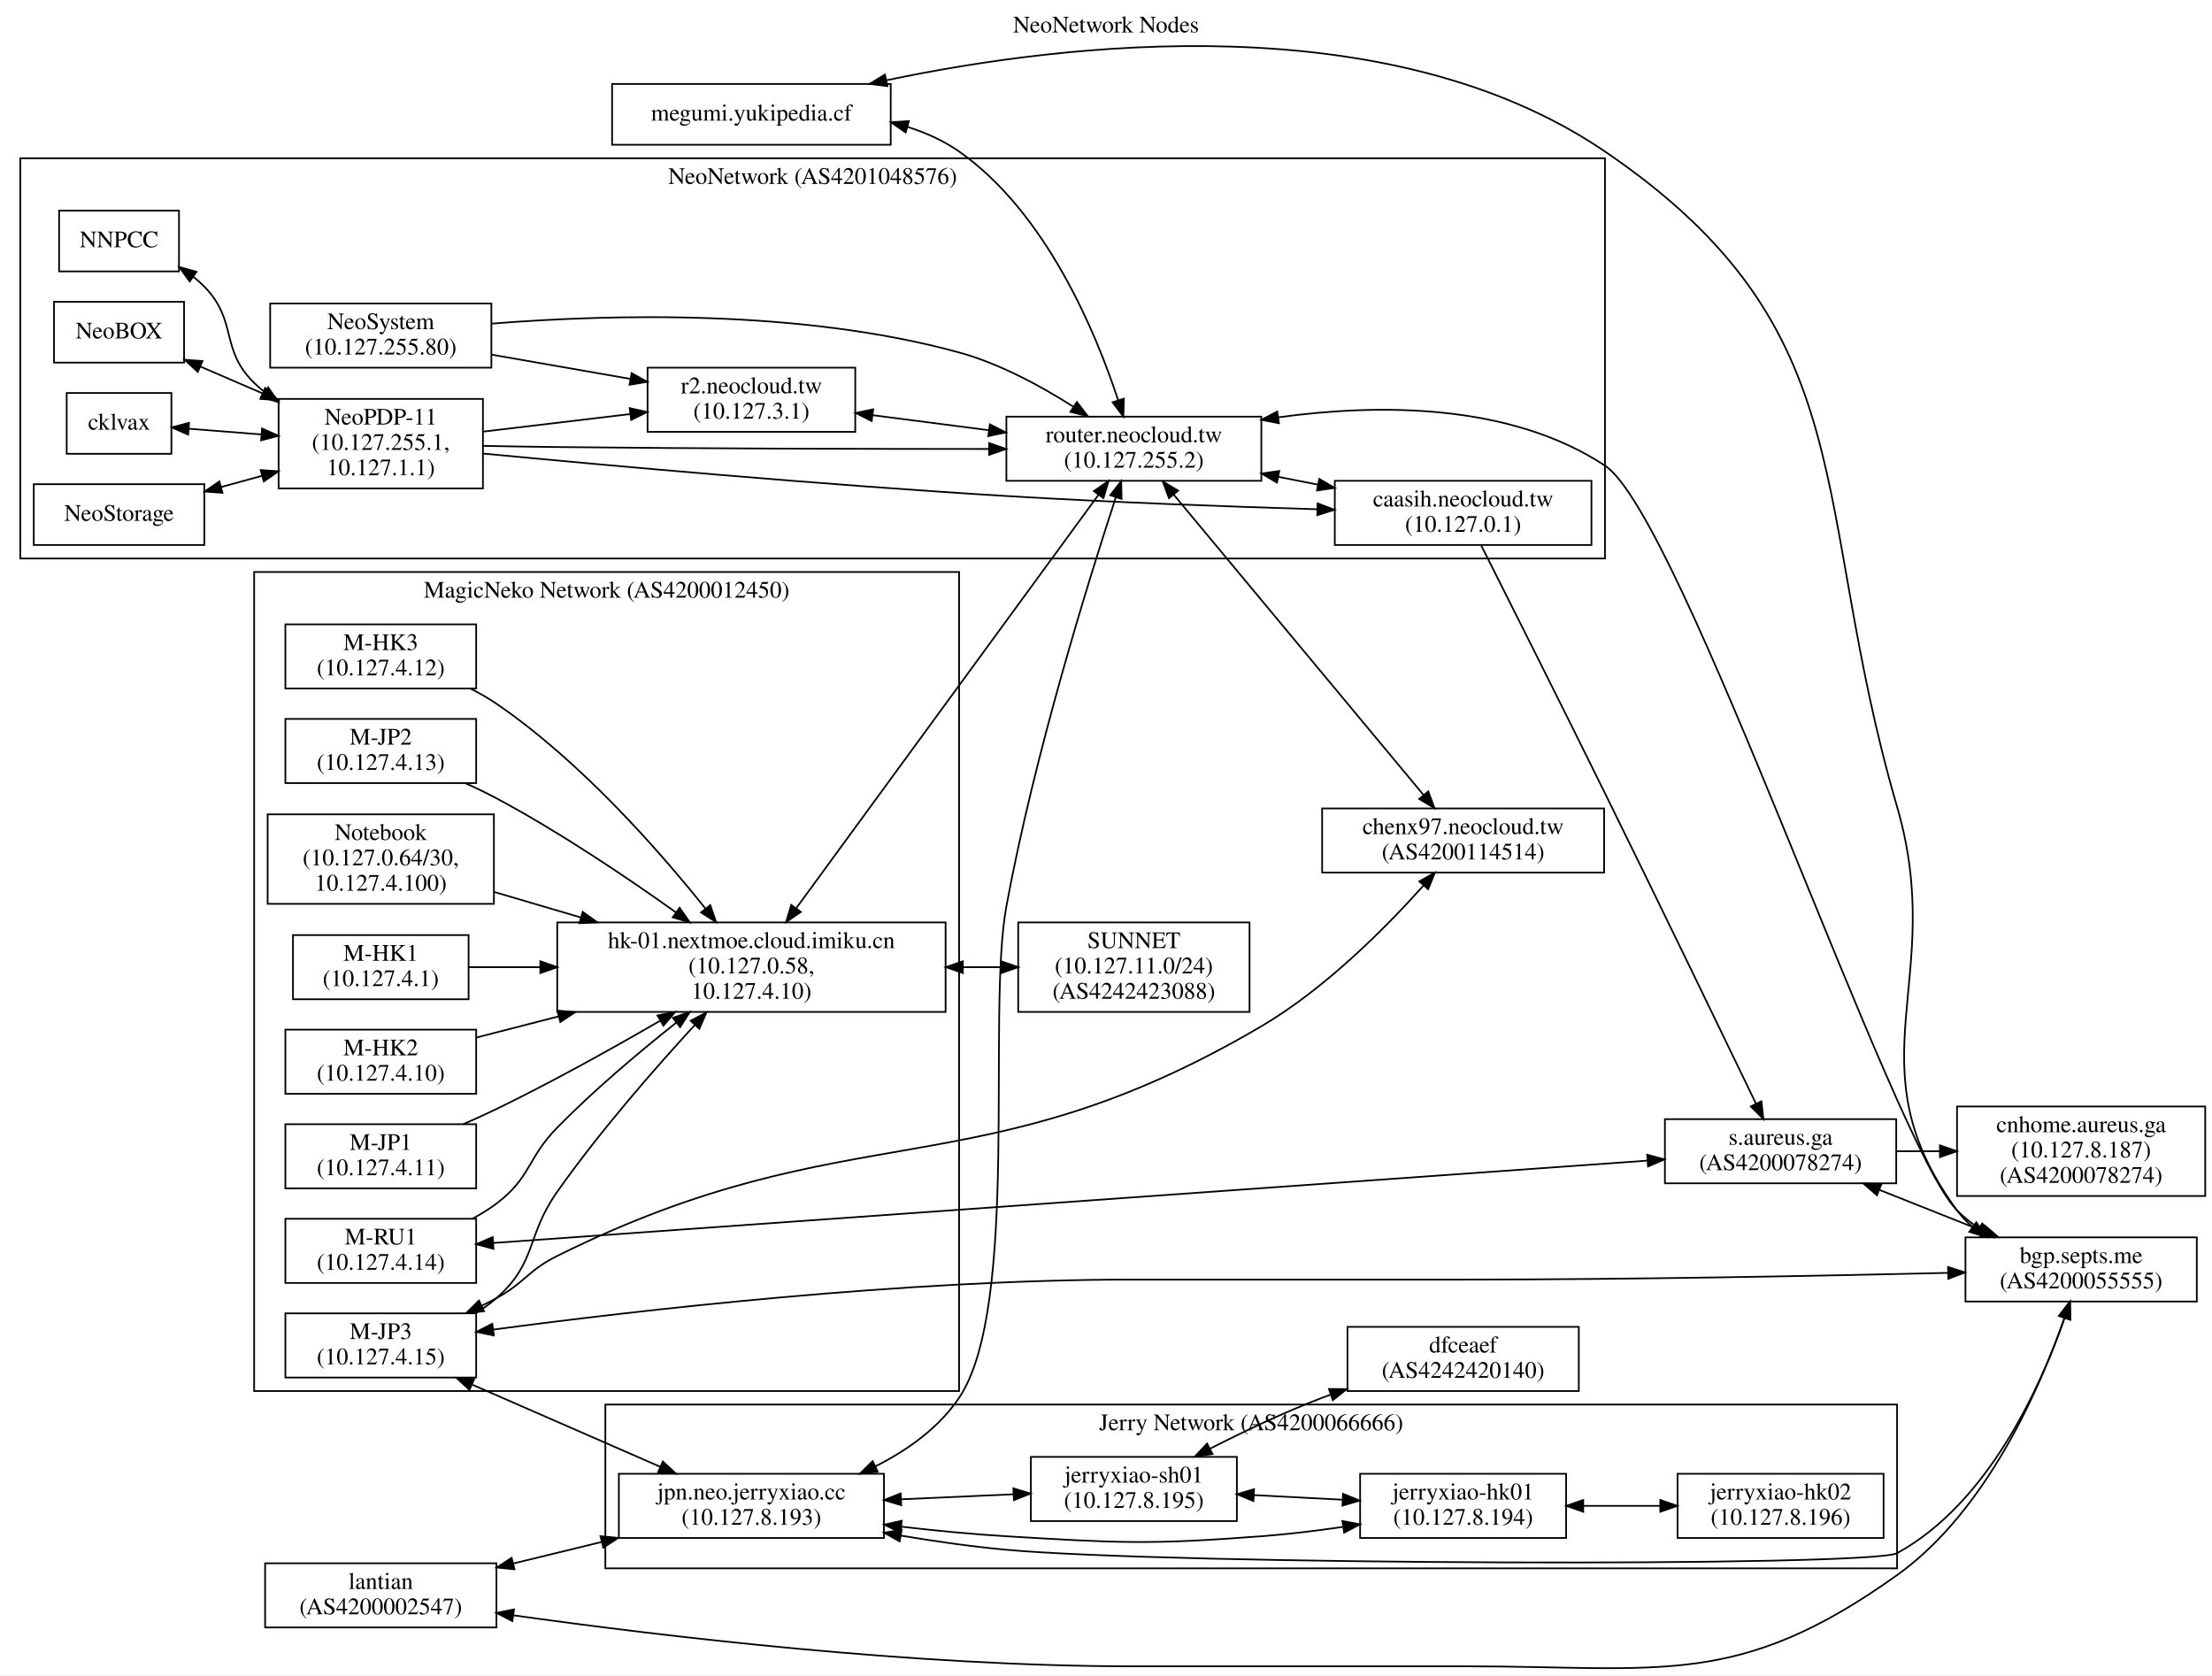
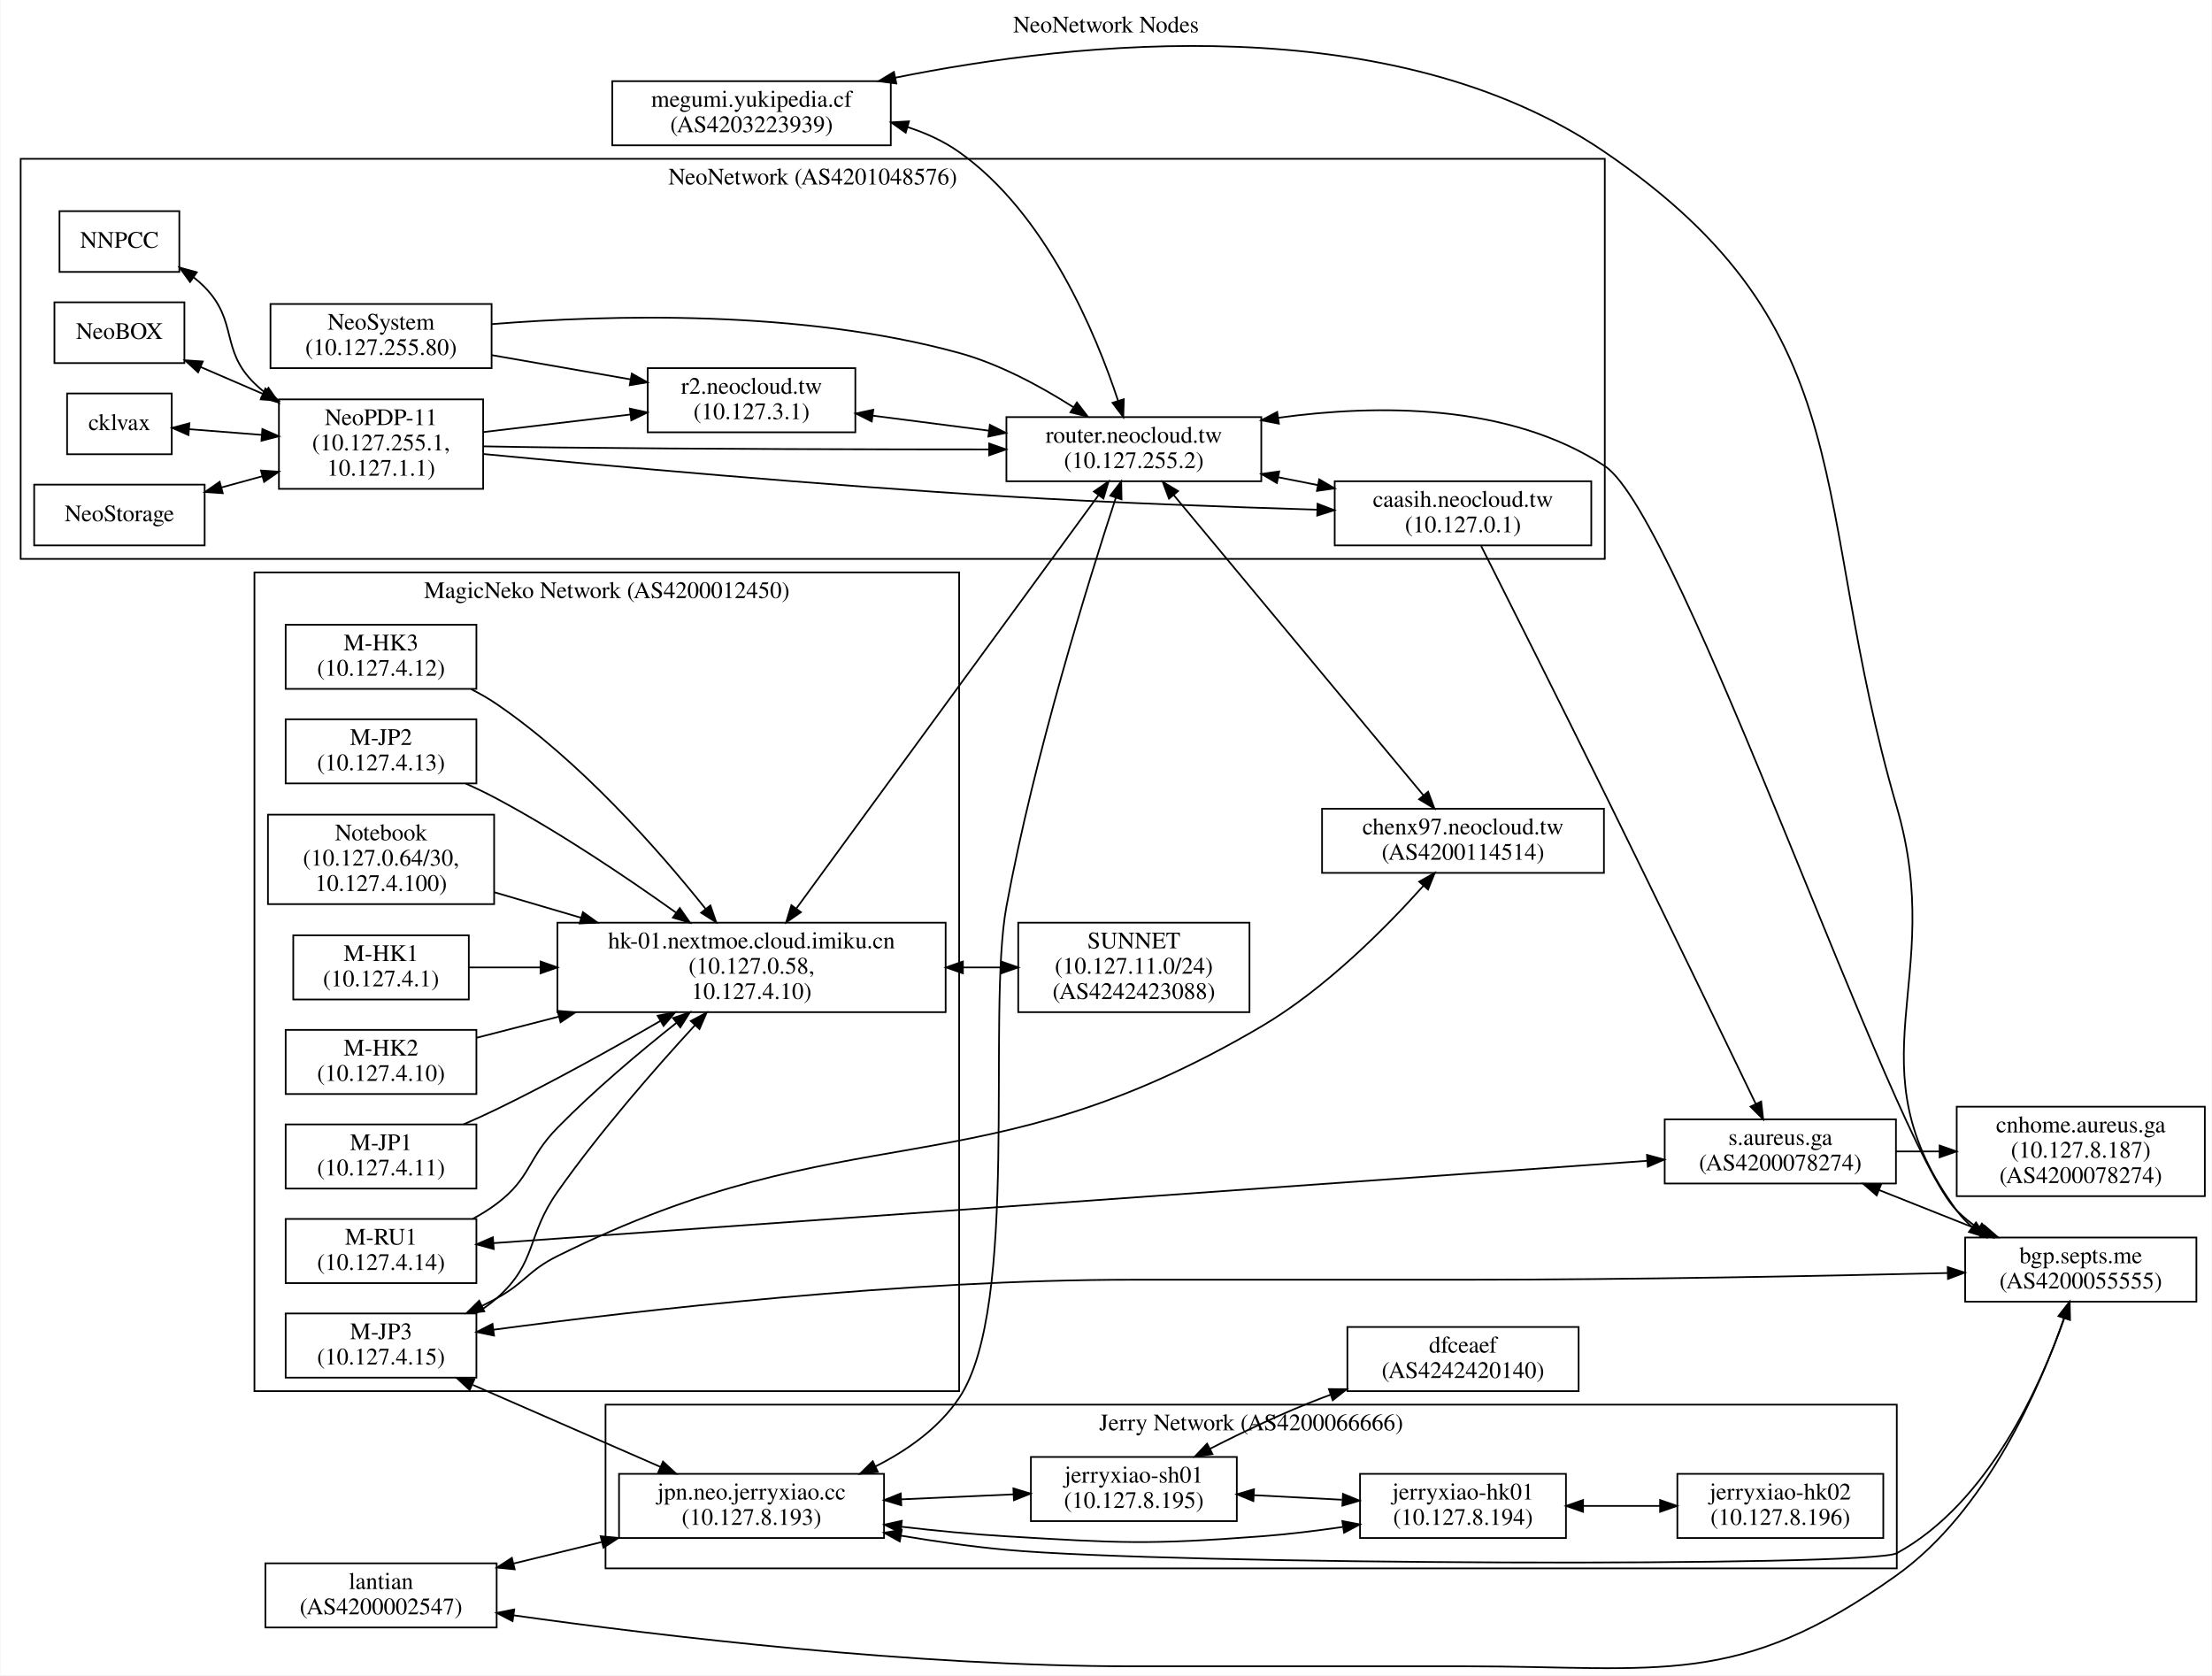
- <svg xmlns="http://www.w3.org/2000/svg" width="1310pt" height="992pt" viewBox="0.00 0.00 1310.00 992.01">
-   <g id="graph0" class="graph" transform="scale(1 1) rotate(0) translate(4 988.01)">
-     <polygon fill="white" stroke="transparent" points="-4,4 -4,-988.01 1306,-988.01 1306,4 -4,4" />
-     <text text-anchor="middle" x="651" y="-968.81" font-family="Times,serif" font-size="14.00">NeoNetwork Nodes</text>
+ <svg xmlns="http://www.w3.org/2000/svg" width="1310pt" height="992pt" viewBox="0.00 0.00 1310.00 992.37">
+   <g id="graph0" class="graph" transform="scale(1 1) rotate(0) translate(4 988.37)">
+     <polygon fill="white" stroke="transparent" points="-4,4 -4,-988.37 1306,-988.37 1306,4 -4,4" />
+     <text text-anchor="middle" x="651" y="-969.17" font-family="Times,serif" font-size="14.00">NeoNetwork Nodes</text>
    <g id="clust1" class="cluster">
      <polygon fill="none" stroke="black" points="8,-657.29 8,-894.29 946.5,-894.29 946.5,-657.29 8,-657.29" />
      <text text-anchor="middle" x="477.25" y="-879.09" font-family="Times,serif" font-size="14.00">NeoNetwork (AS4201048576)</text>
    </g>
    <g id="clust2" class="cluster">
      <polygon fill="none" stroke="black" points="146.5,-164.29 146.5,-649.29 564,-649.29 564,-164.29 146.5,-164.29" />
      <text text-anchor="middle" x="355.25" y="-634.09" font-family="Times,serif" font-size="14.00">MagicNeko Network (AS4200012450)</text>
    </g>
    <g id="clust3" class="cluster">
      <polygon fill="none" stroke="black" points="354.5,-59.29 354.5,-156.29 1119.5,-156.29 1119.5,-59.29 354.5,-59.29" />
      <text text-anchor="middle" x="737" y="-141.09" font-family="Times,serif" font-size="14.00">Jerry Network (AS4200066666)</text>
    </g>
    <g id="node1" class="node">
      <polygon fill="none" stroke="black" points="938.5,-703.29 786.5,-703.29 786.5,-665.29 938.5,-665.29 938.5,-703.29" />
      <text text-anchor="middle" x="862.5" y="-688.09" font-family="Times,serif" font-size="14.00">caasih.neocloud.tw</text>
      <text text-anchor="middle" x="862.5" y="-673.09" font-family="Times,serif" font-size="14.00">(10.127.0.1)</text>
    </g>
    <g id="node16" class="node">
      <polygon fill="none" stroke="black" points="1119,-325.29 982,-325.29 982,-287.29 1119,-287.29 1119,-325.29" />
      <text text-anchor="middle" x="1050.5" y="-310.09" font-family="Times,serif" font-size="14.00">s.aureus.ga</text>
      <text text-anchor="middle" x="1050.5" y="-295.09" font-family="Times,serif" font-size="14.00">(AS4200078274)</text>
    </g>
    <g id="edge14" class="edge">
      <path fill="none" stroke="black" d="M873.28,-664.9C888.88,-633.96 920.29,-571.46 946.5,-518.29 978.91,-452.54 1016.4,-375 1035.99,-334.36" />
      <polygon fill="black" stroke="black" points="1039.15,-335.85 1040.34,-325.33 1032.85,-332.82 1039.15,-335.85" />
    </g>
    <g id="node2" class="node">
      <polygon fill="none" stroke="black" points="743,-741.29 592,-741.29 592,-703.29 743,-703.29 743,-741.29" />
      <text text-anchor="middle" x="667.5" y="-726.09" font-family="Times,serif" font-size="14.00">router.neocloud.tw</text>
      <text text-anchor="middle" x="667.5" y="-711.09" font-family="Times,serif" font-size="14.00">(10.127.255.2)</text>
    </g>
    <g id="edge8" class="edge">
      <path fill="none" stroke="black" d="M753.21,-705.61C760.9,-704.09 768.7,-702.56 776.4,-701.04" />
      <polygon fill="black" stroke="black" points="752.25,-702.23 743.12,-707.6 753.61,-709.1 752.25,-702.23" />
      <polygon fill="black" stroke="black" points="777.31,-704.43 786.44,-699.06 775.96,-697.56 777.31,-704.43" />
    </g>
    <g id="node18" class="node">
      <polygon fill="none" stroke="black" points="946,-509.29 779,-509.29 779,-471.29 946,-471.29 946,-509.29" />
      <text text-anchor="middle" x="862.5" y="-494.09" font-family="Times,serif" font-size="14.00">chenx97.neocloud.tw</text>
      <text text-anchor="middle" x="862.5" y="-479.09" font-family="Times,serif" font-size="14.00">(AS4200114514)</text>
    </g>
    <g id="edge16" class="edge">
      <path fill="none" stroke="black" d="M691.05,-695.18C728.23,-650.49 801.97,-561.84 839.07,-517.24" />
      <polygon fill="black" stroke="black" points="688.33,-692.98 684.62,-702.91 693.71,-697.46 688.33,-692.98" />
      <polygon fill="black" stroke="black" points="841.85,-519.38 845.56,-509.45 836.47,-514.9 841.85,-519.38" />
    </g>
    <g id="node23" class="node">
      <polygon fill="none" stroke="black" points="1297,-255.29 1160,-255.29 1160,-217.29 1297,-217.29 1297,-255.29" />
      <text text-anchor="middle" x="1228.5" y="-240.09" font-family="Times,serif" font-size="14.00">bgp.septs.me</text>
      <text text-anchor="middle" x="1228.5" y="-225.09" font-family="Times,serif" font-size="14.00">(AS4200055555)</text>
    </g>
    <g id="edge37" class="edge">
      <path fill="none" stroke="black" d="M753.05,-740.88C812.03,-748.99 889.98,-749.52 946.5,-712.29 991.76,-682.47 1116.83,-309.77 1155,-271.29 1158.88,-267.38 1163.27,-263.85 1167.94,-260.66" />
      <polygon fill="black" stroke="black" points="753.42,-737.39 743.01,-739.4 752.4,-744.32 753.42,-737.39" />
      <polygon fill="black" stroke="black" points="1169.93,-263.55 1176.58,-255.31 1166.24,-257.6 1169.93,-263.55" />
    </g>
    <g id="node3" class="node">
      <polygon fill="none" stroke="black" points="282,-751.79 161,-751.79 161,-698.79 282,-698.79 282,-751.79" />
      <text text-anchor="middle" x="221.5" y="-736.59" font-family="Times,serif" font-size="14.00">NeoPDP-11</text>
      <text text-anchor="middle" x="221.5" y="-721.59" font-family="Times,serif" font-size="14.00">(10.127.255.1,</text>
      <text text-anchor="middle" x="221.5" y="-706.59" font-family="Times,serif" font-size="14.00">10.127.1.1)</text>
    </g>
    <g id="edge7" class="edge">
      <path fill="none" stroke="black" d="M282.28,-719.41C355.29,-712.43 482.6,-700.9 592,-694.29 653.58,-690.56 723.16,-688.02 776.19,-686.44" />
      <polygon fill="black" stroke="black" points="776.34,-689.93 786.24,-686.14 776.14,-682.94 776.34,-689.93" />
    </g>
    <g id="edge5" class="edge">
      <path fill="none" stroke="black" d="M282.15,-723.97C296.51,-723.7 311.8,-723.44 326,-723.29 413.01,-722.32 512.53,-722.13 581.41,-722.15" />
      <polygon fill="black" stroke="black" points="581.77,-725.65 591.77,-722.15 581.77,-718.65 581.77,-725.65" />
    </g>
    <g id="node6" class="node">
      <polygon fill="none" stroke="black" points="502.5,-770.29 379.5,-770.29 379.5,-732.29 502.5,-732.29 502.5,-770.29" />
      <text text-anchor="middle" x="441" y="-755.09" font-family="Times,serif" font-size="14.00">r2.neocloud.tw</text>
      <text text-anchor="middle" x="441" y="-740.09" font-family="Times,serif" font-size="14.00">(10.127.3.1)</text>
    </g>
    <g id="edge6" class="edge">
      <path fill="none" stroke="black" d="M282.22,-732.43C309.1,-735.64 341.04,-739.46 369.12,-742.81" />
      <polygon fill="black" stroke="black" points="368.93,-746.32 379.28,-744.03 369.76,-739.37 368.93,-746.32" />
    </g>
    <g id="node4" class="node">
      <polygon fill="none" stroke="black" points="287,-808.29 156,-808.29 156,-770.29 287,-770.29 287,-808.29" />
      <text text-anchor="middle" x="221.5" y="-793.09" font-family="Times,serif" font-size="14.00">NeoSystem</text>
      <text text-anchor="middle" x="221.5" y="-778.09" font-family="Times,serif" font-size="14.00">(10.127.255.80)</text>
    </g>
    <g id="edge9" class="edge">
      <path fill="none" stroke="black" d="M287.09,-796.36C356.78,-801.94 470.35,-805.04 564,-779.29 588.07,-772.67 612.59,-759.32 631.61,-747.2" />
      <polygon fill="black" stroke="black" points="633.76,-749.98 640.21,-741.57 629.93,-744.12 633.76,-749.98" />
    </g>
    <g id="edge10" class="edge">
      <path fill="none" stroke="black" d="M287.17,-777.99C313.04,-773.47 342.92,-768.25 369.36,-763.63" />
      <polygon fill="black" stroke="black" points="370.06,-767.06 379.3,-761.89 368.85,-760.16 370.06,-767.06" />
    </g>
    <g id="node5" class="node">
-       <polygon fill="none" stroke="black" points="523.5,-938.29 358.5,-938.29 358.5,-902.29 523.5,-902.29 523.5,-938.29" />
-       <text text-anchor="middle" x="441" y="-916.59" font-family="Times,serif" font-size="14.00">megumi.yukipedia.cf</text>
+       <polygon fill="none" stroke="black" points="523.5,-940.29 358.5,-940.29 358.5,-902.29 523.5,-902.29 523.5,-940.29" />
+       <text text-anchor="middle" x="441" y="-925.09" font-family="Times,serif" font-size="14.00">megumi.yukipedia.cf</text>
+       <text text-anchor="middle" x="441" y="-910.09" font-family="Times,serif" font-size="14.00">(AS4203223939)</text>
    </g>
    <g id="edge12" class="edge">
-       <path fill="none" stroke="black" d="M533.35,-912.91C544.27,-909.46 554.8,-904.73 564,-898.29 615.69,-862.09 645.12,-790.83 658.21,-750.98" />
-       <polygon fill="black" stroke="black" points="532.36,-909.56 523.67,-915.62 534.25,-916.3 532.36,-909.56" />
-       <polygon fill="black" stroke="black" points="661.59,-751.92 661.26,-741.33 654.91,-749.81 661.59,-751.92" />
+       <path fill="none" stroke="black" d="M533.37,-913.11C544.29,-909.58 554.81,-904.78 564,-898.29 615.55,-861.88 645.04,-790.7 658.17,-750.92" />
+       <polygon fill="black" stroke="black" points="532.34,-909.76 523.7,-915.89 534.28,-916.49 532.34,-909.76" />
+       <polygon fill="black" stroke="black" points="661.54,-751.88 661.24,-741.29 654.87,-749.76 661.54,-751.88" />
    </g>
    <g id="edge40" class="edge">
-       <path fill="none" stroke="black" d="M521.07,-940.5C627.64,-962.86 818.71,-985.24 946.5,-898.29 1102.6,-792.07 1066.7,-691.56 1119.5,-510.29 1149.53,-407.18 1091.37,-357.79 1155,-271.29 1157.68,-267.64 1160.84,-264.36 1164.32,-261.41" />
-       <polygon fill="black" stroke="black" points="521.54,-937.02 511.03,-938.34 520.07,-943.86 521.54,-937.02" />
+       <path fill="none" stroke="black" d="M526.11,-942.33C633.59,-964.07 820.76,-984.03 946.5,-898.29 1102.49,-791.92 1066.7,-691.56 1119.5,-510.29 1149.53,-407.18 1091.37,-357.79 1155,-271.29 1157.68,-267.64 1160.84,-264.36 1164.32,-261.41" />
+       <polygon fill="black" stroke="black" points="526.78,-938.9 516.28,-940.29 525.36,-945.75 526.78,-938.9" />
      <polygon fill="black" stroke="black" points="1166.42,-264.21 1172.38,-255.45 1162.26,-258.58 1166.42,-264.21" />
    </g>
    <g id="edge11" class="edge">
      <path fill="none" stroke="black" d="M512.92,-742.13C534.77,-739.3 559.04,-736.17 581.72,-733.24" />
      <polygon fill="black" stroke="black" points="512.22,-738.69 502.75,-743.44 513.12,-745.63 512.22,-738.69" />
      <polygon fill="black" stroke="black" points="582.2,-736.71 591.67,-731.95 581.3,-729.76 582.2,-736.71" />
    </g>
    <g id="node7" class="node">
      <polygon fill="none" stroke="black" points="556,-441.79 326,-441.79 326,-388.79 556,-388.79 556,-441.79" />
      <text text-anchor="middle" x="441" y="-426.59" font-family="Times,serif" font-size="14.00">hk-01.nextmoe.cloud.imiku.cn</text>
      <text text-anchor="middle" x="441" y="-411.59" font-family="Times,serif" font-size="14.00">(10.127.0.58,</text>
      <text text-anchor="middle" x="441" y="-396.59" font-family="Times,serif" font-size="14.00">10.127.4.10)</text>
    </g>
    <g id="edge13" class="edge">
      <path fill="none" stroke="black" d="M467.61,-450.3C512.75,-512.04 605.59,-638.99 646.45,-694.87" />
      <polygon fill="black" stroke="black" points="470.26,-448 461.53,-441.99 464.61,-452.13 470.26,-448" />
      <polygon fill="black" stroke="black" points="643.82,-697.2 652.54,-703.2 649.47,-693.06 643.82,-697.2" />
    </g>
    <g id="node26" class="node">
      <polygon fill="none" stroke="black" points="736,-441.79 599,-441.79 599,-388.79 736,-388.79 736,-441.79" />
      <text text-anchor="middle" x="667.5" y="-426.59" font-family="Times,serif" font-size="14.00">SUNNET</text>
      <text text-anchor="middle" x="667.5" y="-411.59" font-family="Times,serif" font-size="14.00">(10.127.11.0/24)</text>
      <text text-anchor="middle" x="667.5" y="-396.59" font-family="Times,serif" font-size="14.00">(AS4242423088)</text>
    </g>
    <g id="edge41" class="edge">
      <path fill="none" stroke="black" d="M566.48,-415.29C574.06,-415.29 581.55,-415.29 588.83,-415.29" />
      <polygon fill="black" stroke="black" points="566.22,-411.79 556.22,-415.29 566.22,-418.79 566.22,-411.79" />
      <polygon fill="black" stroke="black" points="588.97,-418.79 598.97,-415.29 588.97,-411.79 588.97,-418.79" />
    </g>
    <g id="node8" class="node">
      <polygon fill="none" stroke="black" points="288.5,-505.79 154.5,-505.79 154.5,-452.79 288.5,-452.79 288.5,-505.79" />
      <text text-anchor="middle" x="221.5" y="-490.59" font-family="Times,serif" font-size="14.00">Notebook</text>
      <text text-anchor="middle" x="221.5" y="-475.59" font-family="Times,serif" font-size="14.00">(10.127.0.64/30,</text>
      <text text-anchor="middle" x="221.5" y="-460.59" font-family="Times,serif" font-size="14.00">10.127.4.100)</text>
    </g>
    <g id="edge24" class="edge">
      <path fill="none" stroke="black" d="M288.64,-459.82C304.88,-455.05 322.63,-449.82 340.07,-444.69" />
      <polygon fill="black" stroke="black" points="341.11,-448.03 349.72,-441.85 339.13,-441.32 341.11,-448.03" />
    </g>
    <g id="node9" class="node">
      <polygon fill="none" stroke="black" points="273.5,-434.29 169.5,-434.29 169.5,-396.29 273.5,-396.29 273.5,-434.29" />
      <text text-anchor="middle" x="221.5" y="-419.09" font-family="Times,serif" font-size="14.00">M-HK1</text>
      <text text-anchor="middle" x="221.5" y="-404.09" font-family="Times,serif" font-size="14.00">(10.127.4.1)</text>
    </g>
    <g id="edge17" class="edge">
      <path fill="none" stroke="black" d="M273.77,-415.29C286.63,-415.29 300.99,-415.29 315.74,-415.29" />
      <polygon fill="black" stroke="black" points="316,-418.79 326,-415.29 316,-411.79 316,-418.79" />
    </g>
    <g id="node10" class="node">
      <polygon fill="none" stroke="black" points="278,-378.29 165,-378.29 165,-340.29 278,-340.29 278,-378.29" />
      <text text-anchor="middle" x="221.5" y="-363.09" font-family="Times,serif" font-size="14.00">M-HK2</text>
      <text text-anchor="middle" x="221.5" y="-348.09" font-family="Times,serif" font-size="14.00">(10.127.4.10)</text>
    </g>
    <g id="edge18" class="edge">
      <path fill="none" stroke="black" d="M278.23,-373.64C293.17,-377.48 309.88,-381.78 326.73,-386.12" />
      <polygon fill="black" stroke="black" points="326.1,-389.58 336.66,-388.68 327.85,-382.8 326.1,-389.58" />
    </g>
    <g id="node11" class="node">
      <polygon fill="none" stroke="black" points="278,-322.29 165,-322.29 165,-284.29 278,-284.29 278,-322.29" />
      <text text-anchor="middle" x="221.5" y="-307.09" font-family="Times,serif" font-size="14.00">M-JP1</text>
      <text text-anchor="middle" x="221.5" y="-292.09" font-family="Times,serif" font-size="14.00">(10.127.4.11)</text>
    </g>
    <g id="edge19" class="edge">
      <path fill="none" stroke="black" d="M270.38,-322.33C277.03,-325.21 283.72,-328.24 290,-331.29 322.83,-347.22 358.52,-367.1 386.84,-383.51" />
      <polygon fill="black" stroke="black" points="385.37,-386.7 395.77,-388.71 388.89,-380.65 385.37,-386.7" />
    </g>
    <g id="node12" class="node">
      <polygon fill="none" stroke="black" points="278,-618.29 165,-618.29 165,-580.29 278,-580.29 278,-618.29" />
      <text text-anchor="middle" x="221.5" y="-603.09" font-family="Times,serif" font-size="14.00">M-HK3</text>
      <text text-anchor="middle" x="221.5" y="-588.09" font-family="Times,serif" font-size="14.00">(10.127.4.12)</text>
    </g>
    <g id="edge20" class="edge">
      <path fill="none" stroke="black" d="M274.87,-580.14C280.14,-577.46 285.29,-574.51 290,-571.29 339.84,-537.26 386.19,-484.52 413.81,-449.94" />
      <polygon fill="black" stroke="black" points="416.63,-452.01 420.08,-442 411.14,-447.68 416.63,-452.01" />
    </g>
    <g id="node13" class="node">
      <polygon fill="none" stroke="black" points="278,-562.29 165,-562.29 165,-524.29 278,-524.29 278,-562.29" />
      <text text-anchor="middle" x="221.5" y="-547.09" font-family="Times,serif" font-size="14.00">M-JP2</text>
      <text text-anchor="middle" x="221.5" y="-532.09" font-family="Times,serif" font-size="14.00">(10.127.4.13)</text>
    </g>
    <g id="edge21" class="edge">
      <path fill="none" stroke="black" d="M271.69,-524.2C277.94,-521.4 284.18,-518.4 290,-515.29 327.31,-495.36 367.04,-468.6 396.23,-447.77" />
      <polygon fill="black" stroke="black" points="398.47,-450.47 404.55,-441.79 394.39,-444.79 398.47,-450.47" />
    </g>
    <g id="node14" class="node">
      <polygon fill="none" stroke="black" points="278,-266.29 165,-266.29 165,-228.29 278,-228.29 278,-266.29" />
      <text text-anchor="middle" x="221.5" y="-251.09" font-family="Times,serif" font-size="14.00">M-RU1</text>
      <text text-anchor="middle" x="221.5" y="-236.09" font-family="Times,serif" font-size="14.00">(10.127.4.14)</text>
    </g>
    <g id="edge22" class="edge">
      <path fill="none" stroke="black" d="M275.87,-266.37C280.84,-269.04 285.64,-272.01 290,-275.29 310.47,-290.68 308.07,-302 326,-320.29 347.84,-342.57 374.54,-365.04 396.6,-382.52" />
      <polygon fill="black" stroke="black" points="394.48,-385.3 404.5,-388.73 398.8,-379.8 394.48,-385.3" />
    </g>
    <g id="edge39" class="edge">
      <path fill="none" stroke="black" d="M288.3,-251.98C439.14,-262.74 809.28,-289.15 971.35,-300.71" />
      <polygon fill="black" stroke="black" points="288.27,-248.47 278.05,-251.25 287.77,-255.45 288.27,-248.47" />
      <polygon fill="black" stroke="black" points="971.5,-304.23 981.72,-301.45 972,-297.25 971.5,-304.23" />
    </g>
    <g id="node15" class="node">
      <polygon fill="none" stroke="black" points="278,-210.29 165,-210.29 165,-172.29 278,-172.29 278,-210.29" />
      <text text-anchor="middle" x="221.5" y="-195.09" font-family="Times,serif" font-size="14.00">M-JP3</text>
      <text text-anchor="middle" x="221.5" y="-180.09" font-family="Times,serif" font-size="14.00">(10.127.4.15)</text>
    </g>
    <g id="edge23" class="edge">
      <path fill="none" stroke="black" d="M277.78,-210.48C282.14,-213.09 286.29,-216.02 290,-219.29 314.19,-240.61 307.42,-255.93 326,-282.29 351.03,-317.81 383.64,-355.11 407.56,-381.14" />
      <polygon fill="black" stroke="black" points="405.02,-383.55 414.38,-388.51 410.16,-378.79 405.02,-383.55" />
    </g>
    <g id="edge38" class="edge">
      <path fill="none" stroke="black" d="M281.22,-214.74C284.22,-216.22 287.16,-217.74 290,-219.29 307.09,-228.63 308.55,-235.62 326,-244.29 500.58,-331.03 574.98,-281.45 743,-380.29 780.99,-402.63 816.95,-438.95 839.09,-463.69" />
      <polygon fill="black" stroke="black" points="282.64,-211.54 272.11,-210.43 279.65,-217.87 282.64,-211.54" />
      <polygon fill="black" stroke="black" points="836.54,-466.09 845.77,-471.28 841.79,-461.46 836.54,-466.09" />
    </g>
    <g id="node19" class="node">
      <polygon fill="none" stroke="black" points="519.5,-115.29 362.5,-115.29 362.5,-77.29 519.5,-77.29 519.5,-115.29" />
      <text text-anchor="middle" x="441" y="-100.09" font-family="Times,serif" font-size="14.00">jpn.neo.jerryxiao.cc</text>
      <text text-anchor="middle" x="441" y="-85.09" font-family="Times,serif" font-size="14.00">(10.127.8.193)</text>
    </g>
    <g id="edge32" class="edge">
      <path fill="none" stroke="black" d="M275.88,-167.97C309.72,-153.19 353.32,-134.15 387.07,-119.4" />
      <polygon fill="black" stroke="black" points="274.02,-164.97 266.25,-172.18 276.82,-171.38 274.02,-164.97" />
      <polygon fill="black" stroke="black" points="388.55,-122.58 396.32,-115.37 385.75,-116.16 388.55,-122.58" />
    </g>
    <g id="edge35" class="edge">
      <path fill="none" stroke="black" d="M288.02,-200.66C374.5,-212.2 531.59,-230.29 666.5,-230.29 666.5,-230.29 666.5,-230.29 863.5,-230.29 962.19,-230.29 1075.92,-232.52 1149.62,-234.26" />
      <polygon fill="black" stroke="black" points="288.46,-197.19 278.09,-199.32 287.53,-204.12 288.46,-197.19" />
      <polygon fill="black" stroke="black" points="1149.67,-237.76 1159.75,-234.5 1149.83,-230.76 1149.67,-237.76" />
    </g>
    <g id="node17" class="node">
      <polygon fill="none" stroke="black" points="1302,-332.79 1155,-332.79 1155,-279.79 1302,-279.79 1302,-332.79" />
      <text text-anchor="middle" x="1228.5" y="-317.59" font-family="Times,serif" font-size="14.00">cnhome.aureus.ga</text>
      <text text-anchor="middle" x="1228.5" y="-302.59" font-family="Times,serif" font-size="14.00">(10.127.8.187)</text>
      <text text-anchor="middle" x="1228.5" y="-287.59" font-family="Times,serif" font-size="14.00">(AS4200078274)</text>
    </g>
    <g id="edge15" class="edge">
      <path fill="none" stroke="black" d="M1119.04,-306.29C1127.47,-306.29 1136.17,-306.29 1144.8,-306.29" />
      <polygon fill="black" stroke="black" points="1144.87,-309.79 1154.87,-306.29 1144.87,-302.79 1144.87,-309.79" />
    </g>
    <g id="edge36" class="edge">
      <path fill="none" stroke="black" d="M1109.14,-283.36C1128.7,-275.58 1150.53,-266.9 1170.08,-259.13" />
      <polygon fill="black" stroke="black" points="1107.59,-280.21 1099.59,-287.16 1110.18,-286.72 1107.59,-280.21" />
      <polygon fill="black" stroke="black" points="1171.47,-262.34 1179.47,-255.39 1168.88,-255.84 1171.47,-262.34" />
    </g>
    <g id="edge29" class="edge">
      <path fill="none" stroke="black" d="M514.36,-119.65C533.44,-129.27 552.02,-142.46 564,-160.29 600.24,-214.2 580.23,-387.4 592,-451.29 608.54,-541.11 640.72,-644.47 656.83,-693.54" />
      <polygon fill="black" stroke="black" points="515.81,-116.47 505.28,-115.35 512.81,-122.79 515.81,-116.47" />
      <polygon fill="black" stroke="black" points="653.55,-694.77 660.01,-703.16 660.2,-692.57 653.55,-694.77" />
    </g>
    <g id="node20" class="node">
      <polygon fill="none" stroke="black" points="728.5,-125.29 606.5,-125.29 606.5,-87.29 728.5,-87.29 728.5,-125.29" />
      <text text-anchor="middle" x="667.5" y="-110.09" font-family="Times,serif" font-size="14.00">jerryxiao-sh01</text>
      <text text-anchor="middle" x="667.5" y="-95.09" font-family="Times,serif" font-size="14.00">(10.127.8.195)</text>
    </g>
    <g id="edge25" class="edge">
      <path fill="none" stroke="black" d="M529.68,-100.19C551.71,-101.17 575.08,-102.21 596.14,-103.15" />
      <polygon fill="black" stroke="black" points="529.72,-96.69 519.57,-99.74 529.41,-103.68 529.72,-96.69" />
      <polygon fill="black" stroke="black" points="596.14,-106.66 606.28,-103.6 596.45,-99.66 596.14,-106.66" />
    </g>
    <g id="node21" class="node">
      <polygon fill="none" stroke="black" points="923.5,-115.29 801.5,-115.29 801.5,-77.29 923.5,-77.29 923.5,-115.29" />
      <text text-anchor="middle" x="862.5" y="-100.09" font-family="Times,serif" font-size="14.00">jerryxiao-hk01</text>
      <text text-anchor="middle" x="862.5" y="-85.09" font-family="Times,serif" font-size="14.00">(10.127.8.194)</text>
    </g>
    <g id="edge26" class="edge">
      <path fill="none" stroke="black" d="M529.89,-83.96C550.24,-81.6 571.84,-79.49 592,-78.29 658.99,-74.28 676.08,-73.23 743,-78.29 758.66,-79.47 775.38,-81.52 791.19,-83.82" />
      <polygon fill="black" stroke="black" points="529.21,-80.52 519.69,-85.17 530.04,-87.47 529.21,-80.52" />
      <polygon fill="black" stroke="black" points="791.01,-87.33 801.42,-85.36 792.05,-80.41 791.01,-87.33" />
    </g>
    <g id="edge30" class="edge">
      <path fill="none" stroke="black" d="M529.45,-78.69C549.89,-75.26 571.64,-72.15 592,-70.29 689.23,-61.4 1104.15,-59.91 1119.5,-68.29 1173.81,-97.94 1204.89,-167.89 1218.73,-207.55" />
      <polygon fill="black" stroke="black" points="528.8,-75.25 519.54,-80.4 529.99,-82.15 528.8,-75.25" />
      <polygon fill="black" stroke="black" points="1215.46,-208.8 1221.95,-217.17 1222.09,-206.58 1215.46,-208.8" />
    </g>
    <g id="edge27" class="edge">
      <path fill="none" stroke="black" d="M738.72,-102.65C755.68,-101.77 773.81,-100.83 790.79,-99.95" />
      <polygon fill="black" stroke="black" points="738.31,-99.16 728.51,-103.18 738.68,-106.16 738.31,-99.16" />
      <polygon fill="black" stroke="black" points="791.39,-103.42 801.2,-99.41 791.03,-96.43 791.39,-103.42" />
    </g>
    <g id="node25" class="node">
      <polygon fill="none" stroke="black" points="931,-202.29 794,-202.29 794,-164.29 931,-164.29 931,-202.29" />
      <text text-anchor="middle" x="862.5" y="-187.09" font-family="Times,serif" font-size="14.00">dfceaef</text>
      <text text-anchor="middle" x="862.5" y="-172.09" font-family="Times,serif" font-size="14.00">(AS4242420140)</text>
    </g>
    <g id="edge31" class="edge">
      <path fill="none" stroke="black" d="M712.72,-130.2C732.6,-140.35 756.6,-151.77 779,-160.29 780.62,-160.9 782.27,-161.51 783.94,-162.11" />
      <polygon fill="black" stroke="black" points="714.09,-126.97 703.6,-125.49 710.88,-133.19 714.09,-126.97" />
      <polygon fill="black" stroke="black" points="783.05,-165.51 793.64,-165.45 785.32,-158.89 783.05,-165.51" />
    </g>
    <g id="node22" class="node">
      <polygon fill="none" stroke="black" points="1111.5,-115.29 989.5,-115.29 989.5,-77.29 1111.5,-77.29 1111.5,-115.29" />
      <text text-anchor="middle" x="1050.5" y="-100.09" font-family="Times,serif" font-size="14.00">jerryxiao-hk02</text>
      <text text-anchor="middle" x="1050.5" y="-85.09" font-family="Times,serif" font-size="14.00">(10.127.8.196)</text>
    </g>
    <g id="edge28" class="edge">
      <path fill="none" stroke="black" d="M933.65,-96.29C948.52,-96.29 964.23,-96.29 979.11,-96.29" />
      <polygon fill="black" stroke="black" points="933.63,-92.79 923.63,-96.29 933.63,-99.79 933.63,-92.79" />
      <polygon fill="black" stroke="black" points="979.26,-99.79 989.26,-96.29 979.26,-92.79 979.26,-99.79" />
    </g>
    <g id="node24" class="node">
      <polygon fill="none" stroke="black" points="290,-62.29 153,-62.29 153,-24.29 290,-24.29 290,-62.29" />
      <text text-anchor="middle" x="221.5" y="-47.09" font-family="Times,serif" font-size="14.00">lantian</text>
      <text text-anchor="middle" x="221.5" y="-32.09" font-family="Times,serif" font-size="14.00">(AS4200002547)</text>
    </g>
    <g id="edge34" class="edge">
      <path fill="none" stroke="black" d="M299.91,-62.15C316.8,-66.27 334.8,-70.65 352.08,-74.86" />
      <polygon fill="black" stroke="black" points="300.67,-58.73 290.13,-59.77 299.01,-65.53 300.67,-58.73" />
      <polygon fill="black" stroke="black" points="351.6,-78.35 362.15,-77.32 353.26,-71.55 351.6,-78.35" />
    </g>
    <g id="edge33" class="edge">
      <path fill="none" stroke="black" d="M299.96,-31.49C388.4,-19.07 537.52,-1.29 666.5,-1.29 666.5,-1.29 666.5,-1.29 863.5,-1.29 979.78,-1.29 1024.88,12.31 1119.5,-55.29 1172.89,-93.43 1204.47,-166.93 1218.6,-207.55" />
      <polygon fill="black" stroke="black" points="299.42,-28.04 290.01,-32.9 300.4,-34.97 299.42,-28.04" />
      <polygon fill="black" stroke="black" points="1215.32,-208.77 1221.82,-217.13 1221.95,-206.54 1215.32,-208.77" />
    </g>
    <g id="node27" class="node">
      <polygon fill="none" stroke="black" points="102,-863.29 31,-863.29 31,-827.29 102,-827.29 102,-863.29" />
      <text text-anchor="middle" x="66.5" y="-841.59" font-family="Times,serif" font-size="14.00">NNPCC</text>
    </g>
    <g id="edge1" class="edge">
      <path fill="none" stroke="black" d="M110.43,-824.13C112.76,-822.3 114.98,-820.35 117,-818.29 136.95,-797.9 126.08,-781.21 146.5,-761.29 148.38,-759.45 150.37,-757.7 152.45,-756.02" />
      <polygon fill="black" stroke="black" points="108.34,-821.32 102.13,-829.9 112.34,-827.07 108.34,-821.32" />
      <polygon fill="black" stroke="black" points="154.8,-758.63 160.83,-749.91 150.68,-752.97 154.8,-758.63" />
    </g>
    <g id="node28" class="node">
      <polygon fill="none" stroke="black" points="105,-809.29 28,-809.29 28,-773.29 105,-773.29 105,-809.29" />
      <text text-anchor="middle" x="66.5" y="-787.59" font-family="Times,serif" font-size="14.00">NeoBOX</text>
    </g>
    <g id="edge2" class="edge">
      <path fill="none" stroke="black" d="M114.63,-770.96C126.25,-765.94 138.94,-760.47 151.36,-755.11" />
      <polygon fill="black" stroke="black" points="113.12,-767.8 105.32,-774.97 115.89,-774.23 113.12,-767.8" />
      <polygon fill="black" stroke="black" points="152.99,-758.22 160.79,-751.05 150.22,-751.79 152.99,-758.22" />
    </g>
    <g id="node29" class="node">
      <polygon fill="none" stroke="black" points="97.5,-755.29 35.5,-755.29 35.5,-719.29 97.5,-719.29 97.5,-755.29" />
      <text text-anchor="middle" x="66.5" y="-733.59" font-family="Times,serif" font-size="14.00">cklvax</text>
    </g>
    <g id="edge3" class="edge">
      <path fill="none" stroke="black" d="M107.93,-734.12C121.11,-733.08 136.13,-731.9 150.81,-730.75" />
      <polygon fill="black" stroke="black" points="107.42,-730.64 97.73,-734.92 107.97,-737.62 107.42,-730.64" />
      <polygon fill="black" stroke="black" points="151.2,-734.23 160.9,-729.96 150.65,-727.25 151.2,-734.23" />
    </g>
    <g id="node30" class="node">
      <polygon fill="none" stroke="black" points="117,-701.29 16,-701.29 16,-665.29 117,-665.29 117,-701.29" />
      <text text-anchor="middle" x="66.5" y="-679.59" font-family="Times,serif" font-size="14.00">NeoStorage</text>
    </g>
    <g id="edge4" class="edge">
      <path fill="none" stroke="black" d="M126.85,-699.58C134.8,-701.76 143.02,-704.02 151.12,-706.24" />
      <polygon fill="black" stroke="black" points="127.74,-696.2 117.17,-696.92 125.89,-702.95 127.74,-696.2" />
      <polygon fill="black" stroke="black" points="150.37,-709.66 160.94,-708.94 152.22,-702.91 150.37,-709.66" />
    </g>
  </g>
</svg>
